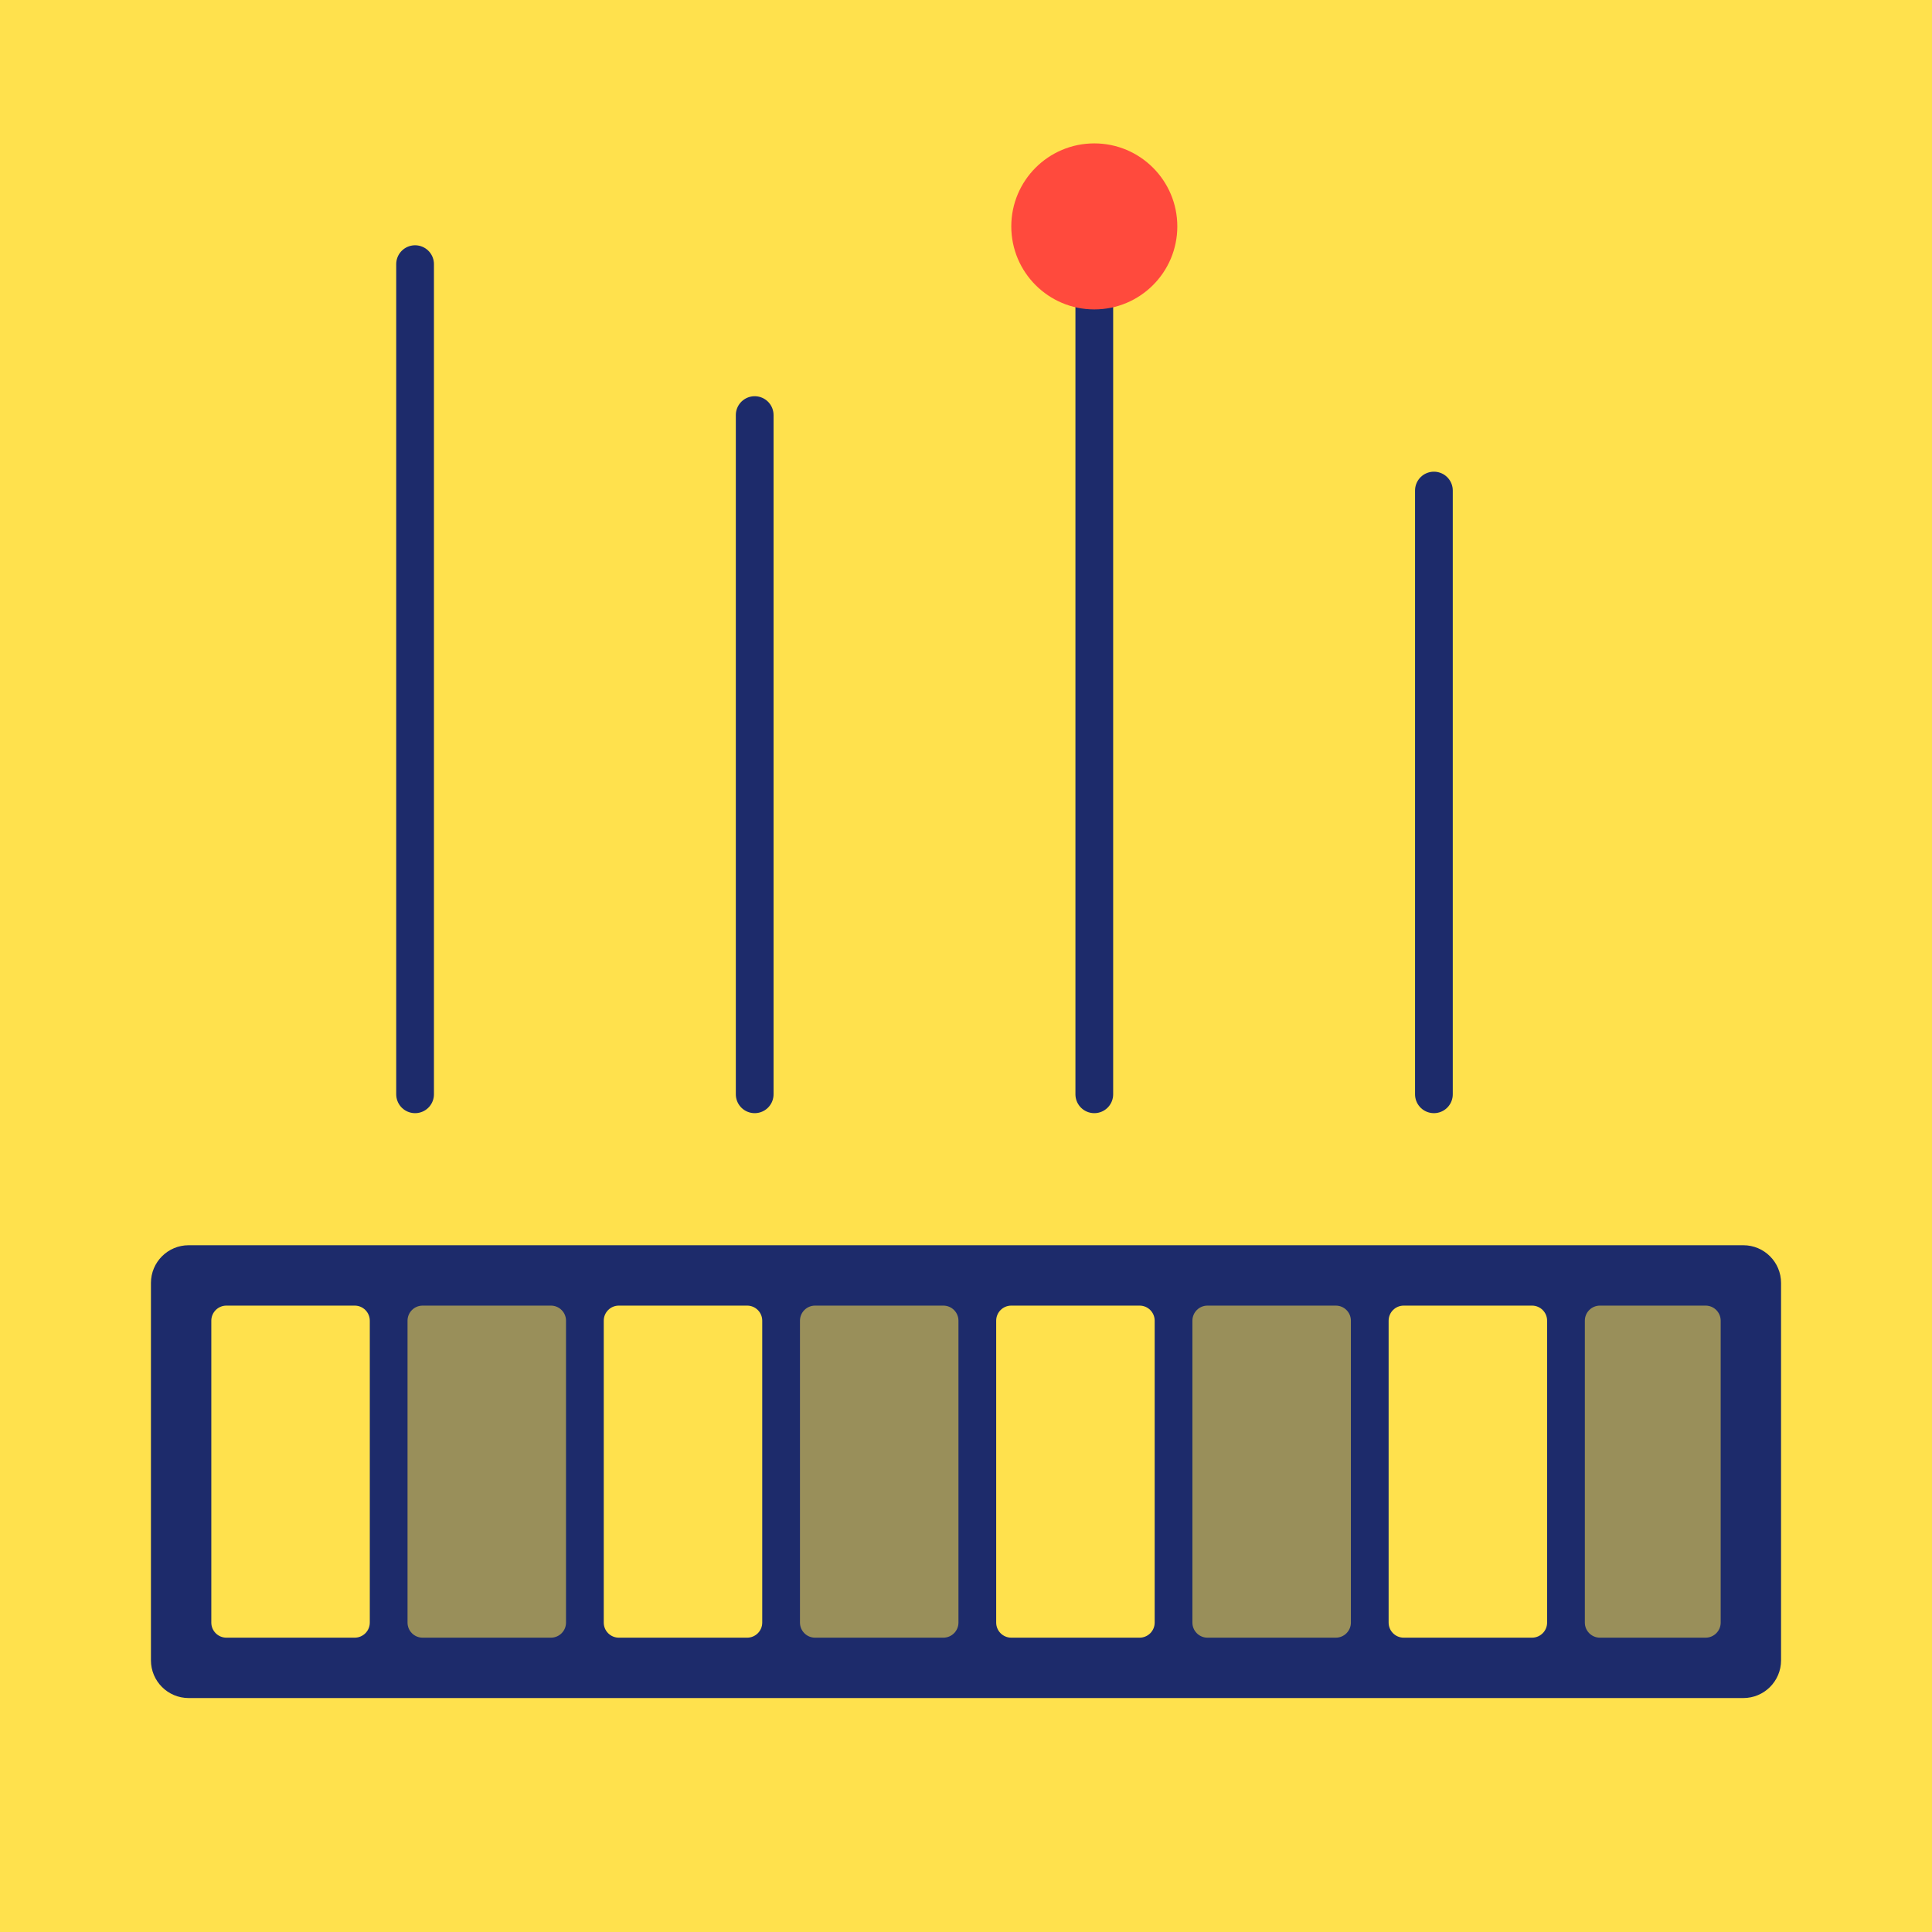
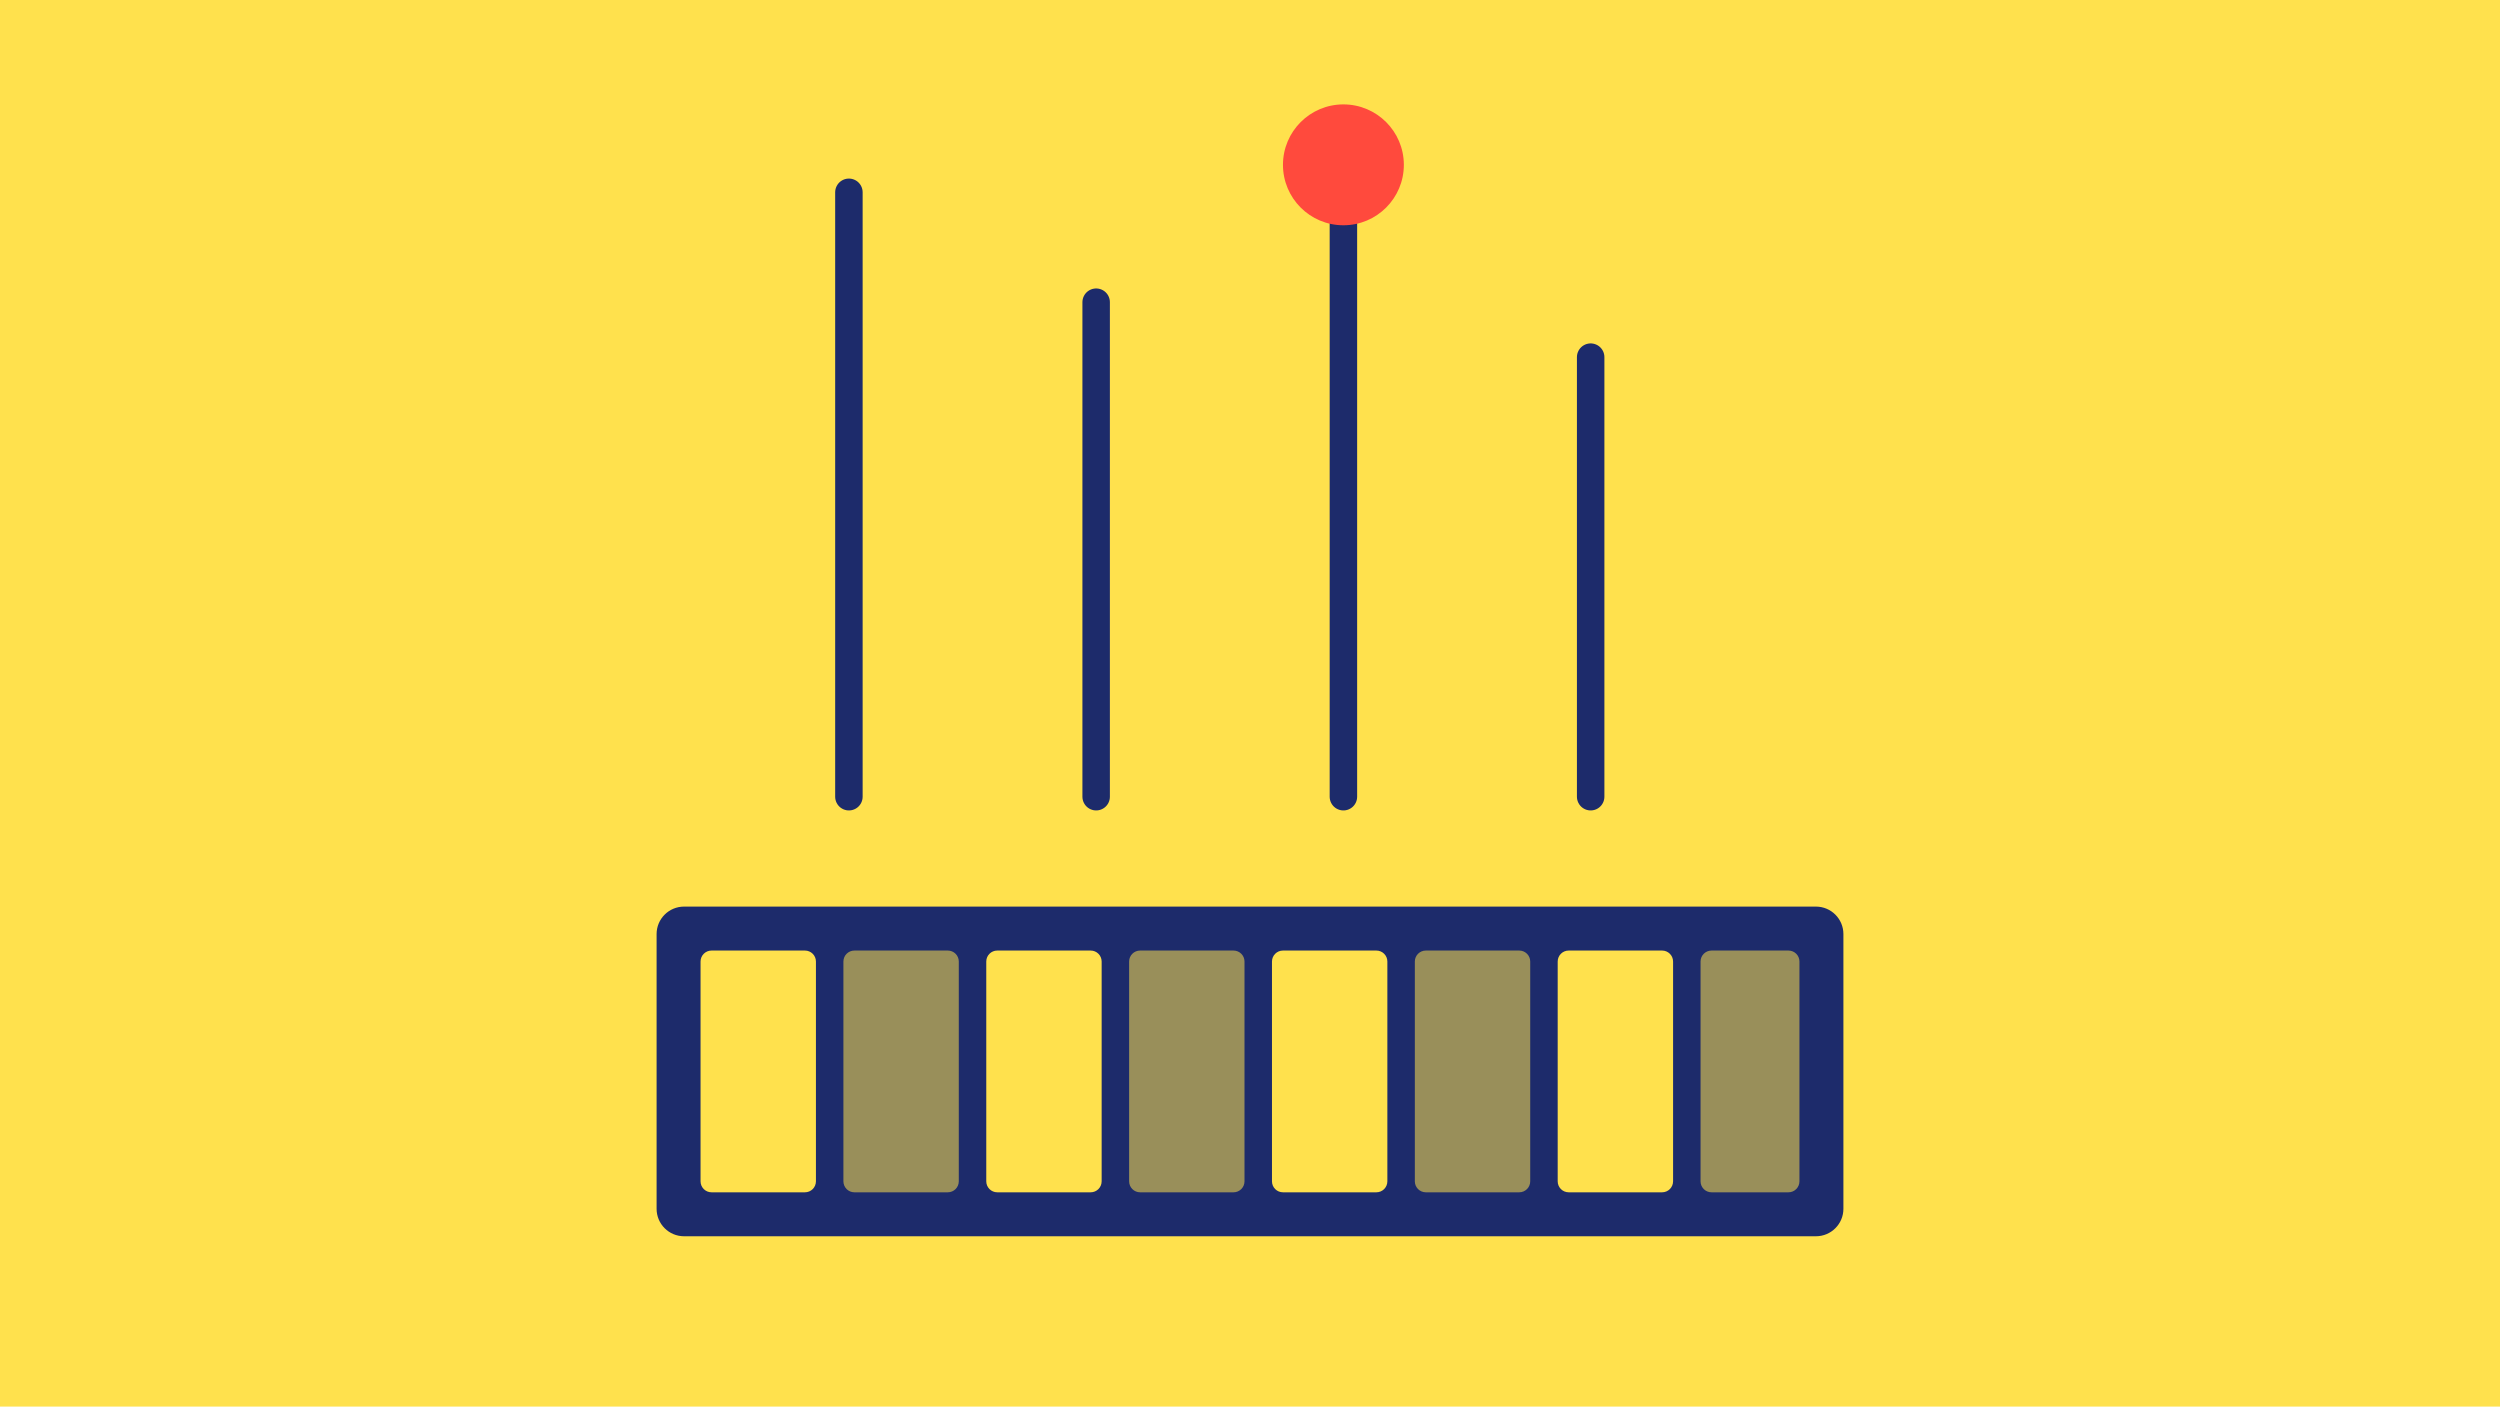
- <svg xmlns="http://www.w3.org/2000/svg" width="512" height="512" viewBox="0 0 512 512">
-   <rect width="512" height="512" fill="#ffe14d" />
+ <svg xmlns="http://www.w3.org/2000/svg" width="910" height="512" viewBox="-199 0 910 512">
+   <rect x="-199" width="910" height="512" fill="#ffe14d" />
  <g fill="#1d2b6b">
    <rect x="40" y="330" width="432" height="120" rx="10" />
  </g>
  <g fill="#ffe14d">
    <rect x="56" y="346" width="42" height="88" rx="4" />
    <rect x="108" y="346" width="42" height="88" rx="4" opacity=".55" />
    <rect x="160" y="346" width="42" height="88" rx="4" />
    <rect x="212" y="346" width="42" height="88" rx="4" opacity=".55" />
    <rect x="264" y="346" width="42" height="88" rx="4" />
    <rect x="316" y="346" width="42" height="88" rx="4" opacity=".55" />
    <rect x="368" y="346" width="42" height="88" rx="4" />
    <rect x="420" y="346" width="36" height="88" rx="4" opacity=".55" />
  </g>
  <g stroke="#1d2b6b" stroke-width="10" stroke-linecap="round">
    <path d="M110 290V70" />
    <path d="M200 290V110" />
    <path d="M290 290V60" />
    <path d="M380 290V130" />
  </g>
  <circle cx="290" cy="60" r="22" fill="#ff4a3d" />
</svg>
